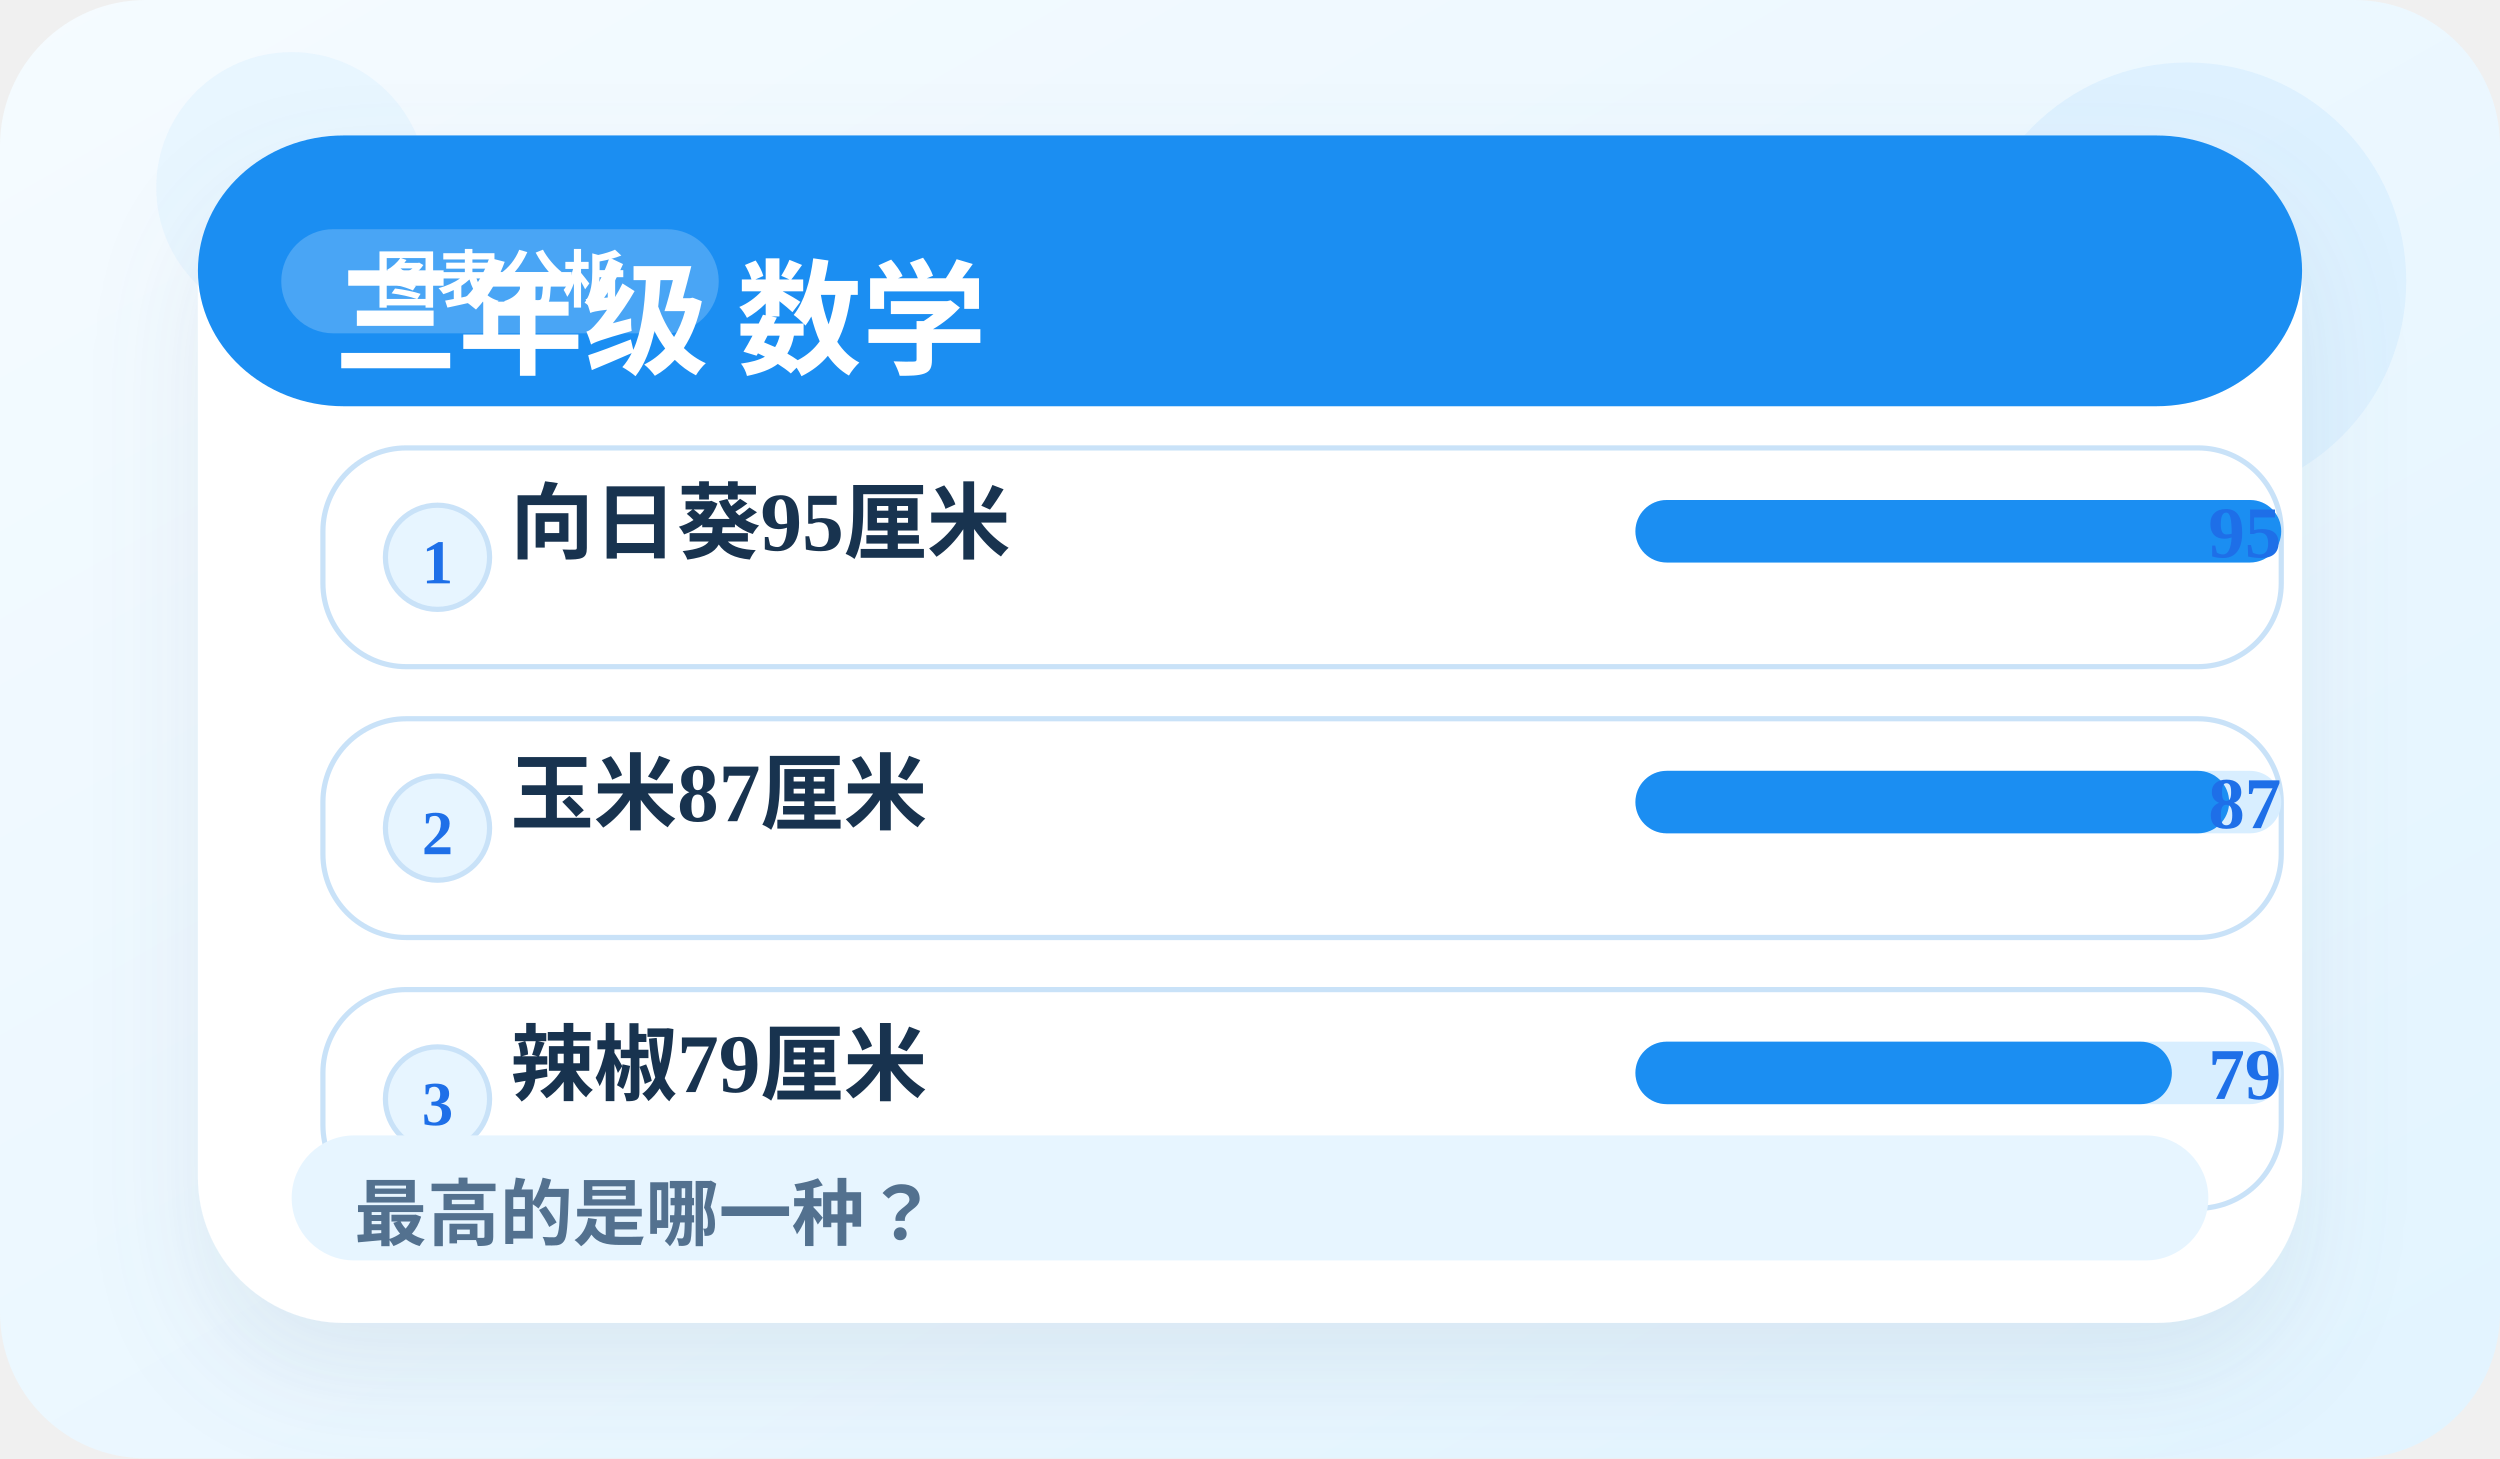
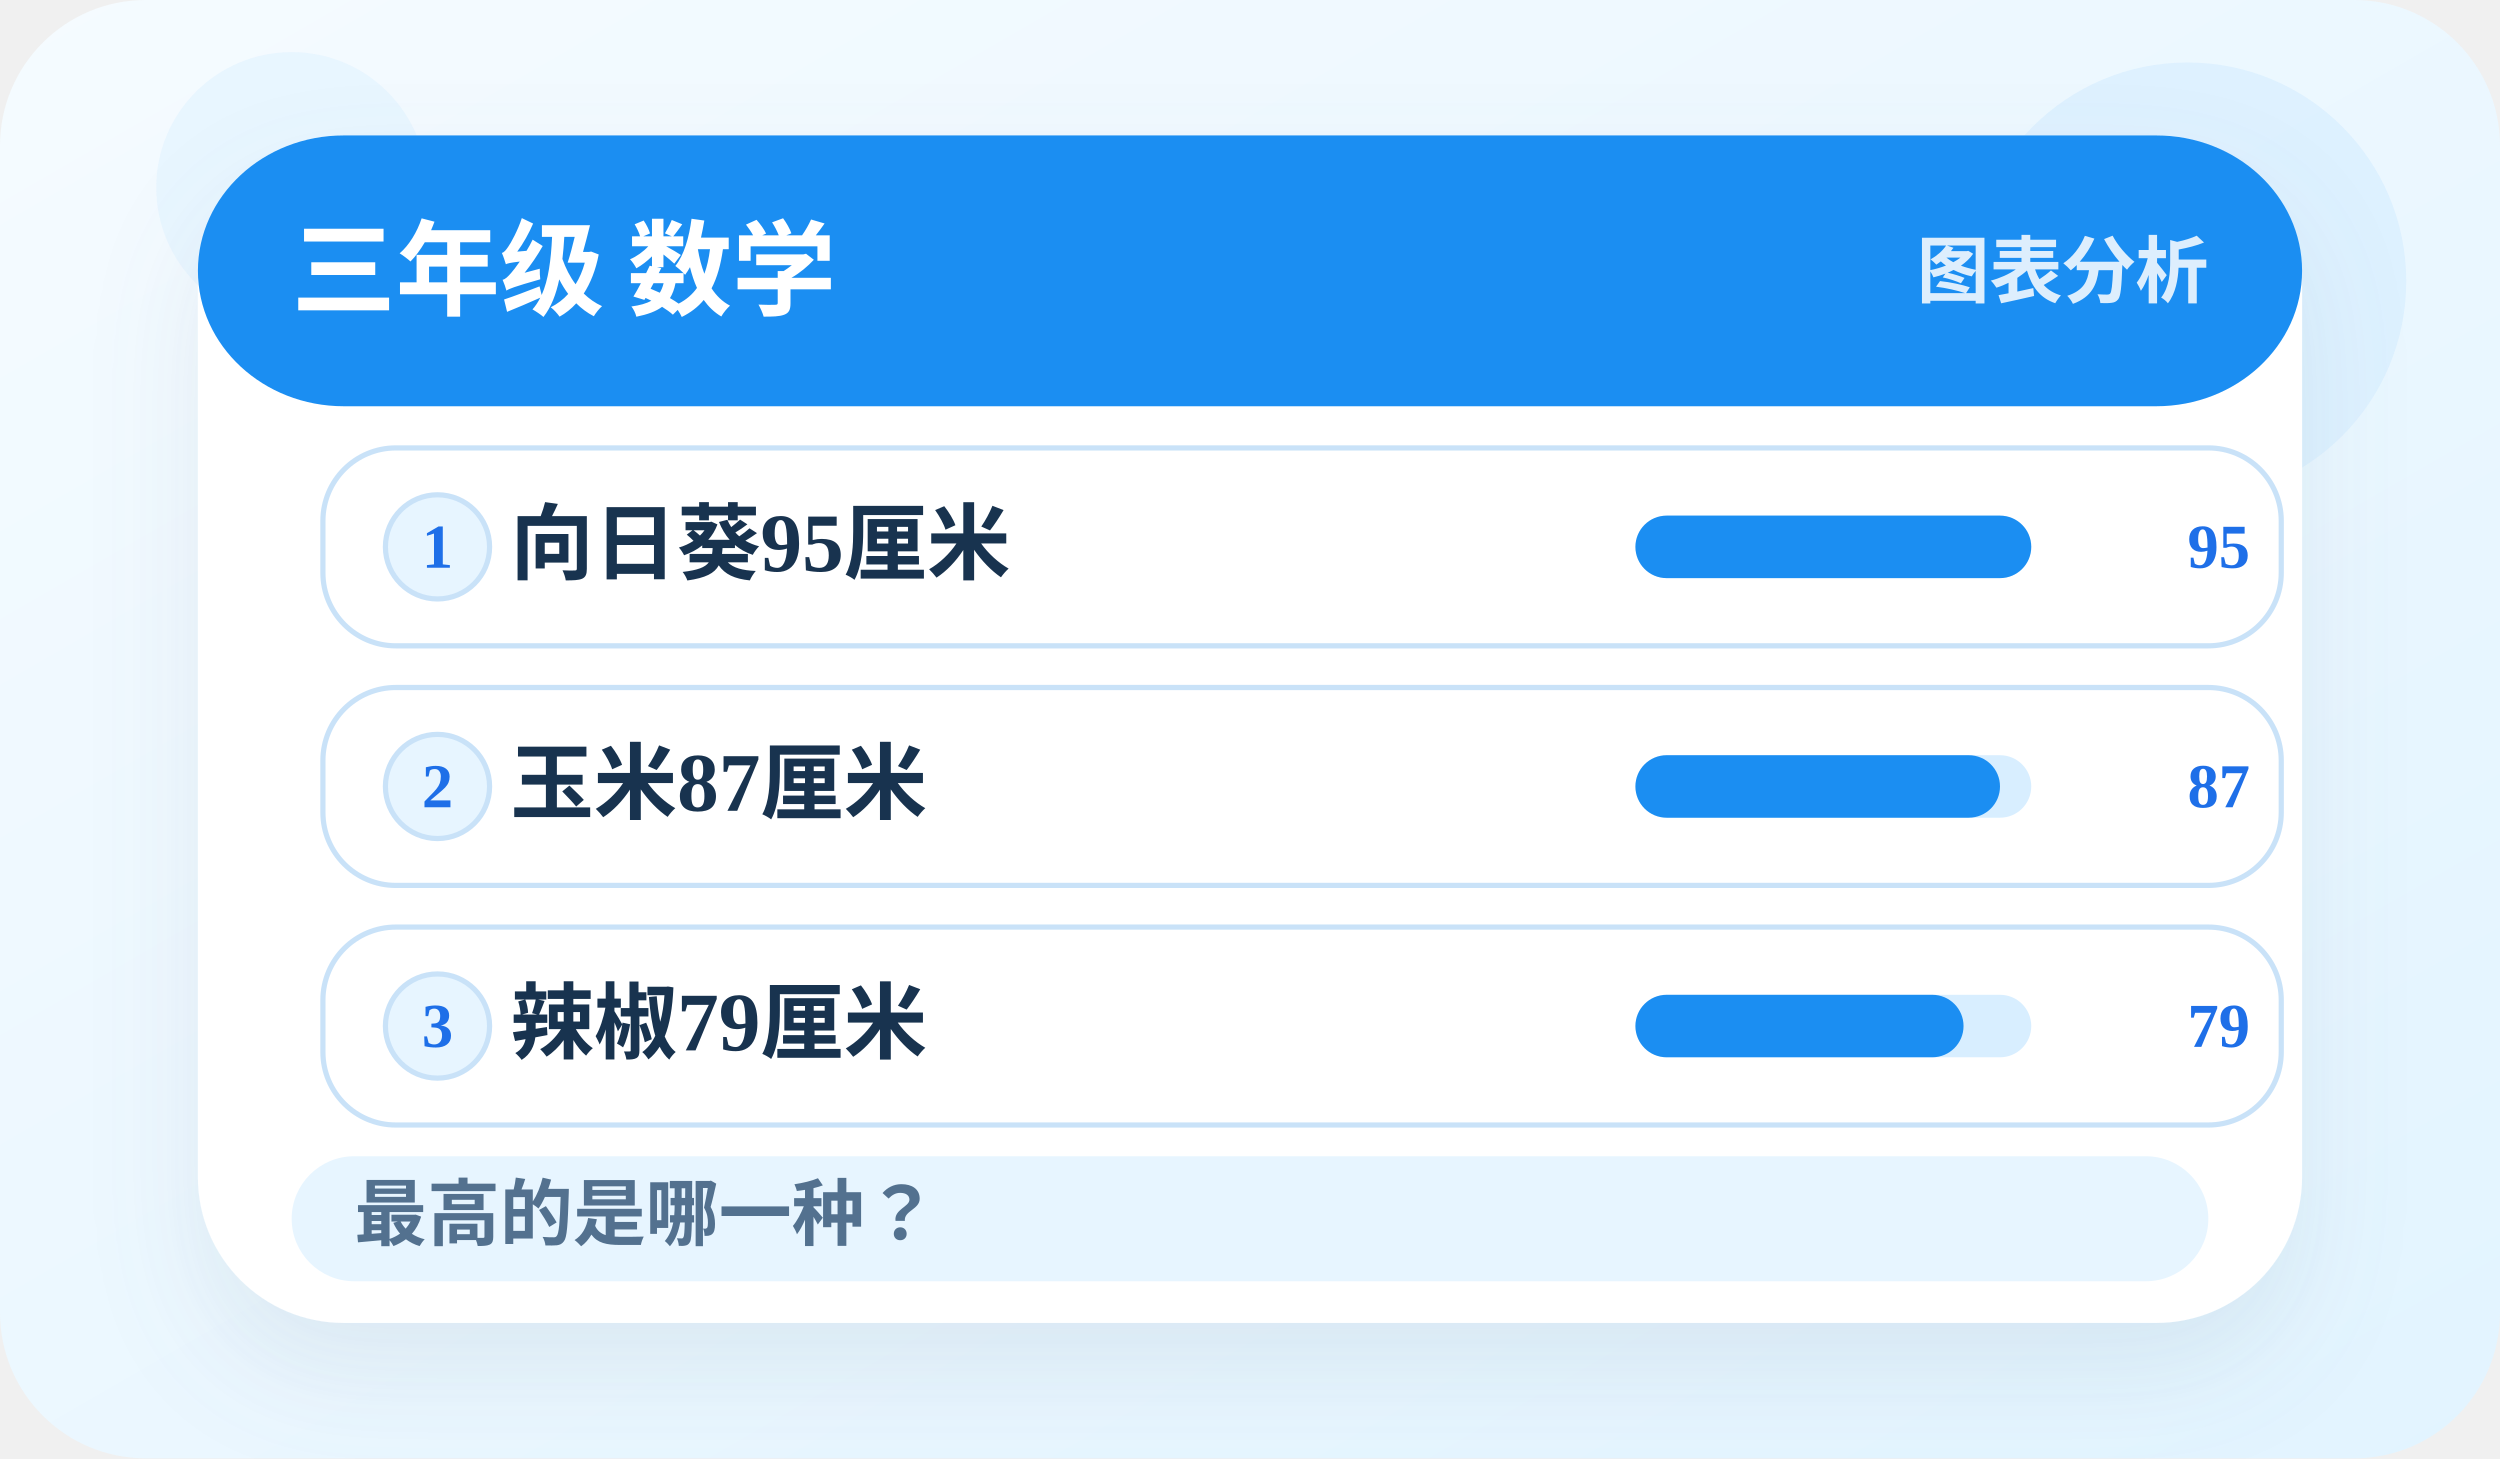
<svg xmlns="http://www.w3.org/2000/svg" viewBox="0 0 480 280">
  <defs>
    <linearGradient id="bg" x1="0%" y1="0%" x2="100%" y2="100%">
      <stop offset="0%" stop-color="#F5FBFF" />
      <stop offset="100%" stop-color="#E2F4FF" />
    </linearGradient>
    <filter id="shadow" x="-10%" y="-10%" width="120%" height="130%">
      <feDropShadow dx="0" dy="10" stdDeviation="10" flood-color="#7A94AA" flood-opacity="0.14" />
    </filter>
  </defs>
  <rect width="480" height="280" rx="28" fill="url(#bg)" />
  <circle cx="420" cy="54" r="42" fill="#D8EEFF" opacity="0.72" />
  <circle cx="56" cy="36" r="26" fill="#E7F5FF" opacity="0.9" />
  <rect x="38" y="26" width="404" height="228" rx="28" fill="#FFFFFF" filter="url(#shadow)" />
  <rect x="38" y="26" width="404" height="52" rx="28" fill="#1B8EF2" />
-   <rect x="54" y="44" width="84" height="20" rx="10" fill="rgba(255,255,255,0.20)" />
-   <text x="96" y="58" text-anchor="middle" font-size="12" fill="#FFFFFF" font-weight="700">图表分析</text>
-   <text x="64" y="112" font-size="24" fill="#18334F" font-weight="800">植物高度记录</text>
-   <text x="64" y="70" font-size="24" fill="#FFFFFF" font-weight="800">三年级 数学</text>
-   <rect x="62" y="86" width="376" height="42" rx="16" fill="#FFFFFF" stroke="#C9E2F8" />
-   <circle cx="84" cy="107" r="10" fill="#E7F5FF" stroke="#C9E2F8" />
-   <text x="84" y="112" text-anchor="middle" font-size="12" fill="#1E6FE8" font-weight="700">1</text>
-   <text x="98" y="106" font-size="16" fill="#18334F" font-weight="600">
-     <tspan x="98" y="106">向日葵95厘米</tspan>
+   <text x="56" y="59" font-size="20" fill="#FFFFFF" font-weight="800">三年级 数学</text>
+   <text x="424" y="57" text-anchor="end" font-size="14" fill="rgba(255,255,255,0.85)" font-weight="700">图表分析</text>
+   <rect x="62" y="86" width="376" height="38" rx="14" fill="#FFFFFF" stroke="#C9E2F8" />
+   <circle cx="84" cy="105" r="10" fill="#E7F5FF" stroke="#C9E2F8" />
+   <text x="84" y="109" text-anchor="middle" font-size="12" fill="#1E6FE8" font-weight="700">1</text>
+   <text x="98" font-size="16" fill="#18334F" font-weight="600">
+     <tspan x="98" y="110">向日葵95厘米</tspan>
  </text>
-   <rect x="314" y="96" width="124" height="12" rx="6" fill="#D8EEFF" />
-   <rect x="314" y="96" width="124" height="12" rx="6" fill="#1B8EF2" />
-   <text x="438" y="107" text-anchor="end" font-size="14" fill="#1E6FE8" font-weight="700">95</text>
-   <rect x="62" y="138" width="376" height="42" rx="16" fill="#FFFFFF" stroke="#C9E2F8" />
-   <circle cx="84" cy="159" r="10" fill="#E7F5FF" stroke="#C9E2F8" />
-   <text x="84" y="164" text-anchor="middle" font-size="12" fill="#1E6FE8" font-weight="700">2</text>
-   <text x="98" y="158" font-size="16" fill="#18334F" font-weight="600">
-     <tspan x="98" y="158">玉米87厘米</tspan>
+   <rect x="314" y="99" width="76" height="12" rx="6" fill="#D8EEFF" />
+   <rect x="314" y="99" width="76" height="12" rx="6" fill="#1B8EF2" />
+   <text x="432" y="109" text-anchor="end" font-size="12" fill="#1E6FE8" font-weight="700">95</text>
+   <rect x="62" y="132" width="376" height="38" rx="14" fill="#FFFFFF" stroke="#C9E2F8" />
+   <circle cx="84" cy="151" r="10" fill="#E7F5FF" stroke="#C9E2F8" />
+   <text x="84" y="155" text-anchor="middle" font-size="12" fill="#1E6FE8" font-weight="700">2</text>
+   <text x="98" font-size="16" fill="#18334F" font-weight="600">
+     <tspan x="98" y="156">玉米87厘米</tspan>
  </text>
-   <rect x="314" y="148" width="124" height="12" rx="6" fill="#D8EEFF" />
-   <rect x="314" y="148" width="114" height="12" rx="6" fill="#1B8EF2" />
-   <text x="438" y="159" text-anchor="end" font-size="14" fill="#1E6FE8" font-weight="700">87</text>
-   <rect x="62" y="190" width="376" height="42" rx="16" fill="#FFFFFF" stroke="#C9E2F8" />
-   <circle cx="84" cy="211" r="10" fill="#E7F5FF" stroke="#C9E2F8" />
-   <text x="84" y="216" text-anchor="middle" font-size="12" fill="#1E6FE8" font-weight="700">3</text>
-   <text x="98" y="210" font-size="16" fill="#18334F" font-weight="600">
-     <tspan x="98" y="210">辣椒79厘米</tspan>
+   <rect x="314" y="145" width="76" height="12" rx="6" fill="#D8EEFF" />
+   <rect x="314" y="145" width="70" height="12" rx="6" fill="#1B8EF2" />
+   <text x="432" y="155" text-anchor="end" font-size="12" fill="#1E6FE8" font-weight="700">87</text>
+   <rect x="62" y="178" width="376" height="38" rx="14" fill="#FFFFFF" stroke="#C9E2F8" />
+   <circle cx="84" cy="197" r="10" fill="#E7F5FF" stroke="#C9E2F8" />
+   <text x="84" y="201" text-anchor="middle" font-size="12" fill="#1E6FE8" font-weight="700">3</text>
+   <text x="98" font-size="16" fill="#18334F" font-weight="600">
+     <tspan x="98" y="202">辣椒79厘米</tspan>
  </text>
-   <rect x="314" y="200" width="124" height="12" rx="6" fill="#D8EEFF" />
-   <rect x="314" y="200" width="103" height="12" rx="6" fill="#1B8EF2" />
-   <text x="438" y="211" text-anchor="end" font-size="14" fill="#1E6FE8" font-weight="700">79</text>
-   <rect x="56" y="218" width="368" height="24" rx="12" fill="#E7F5FF" />
-   <text x="68" y="238" font-size="14" fill="#53718F" font-weight="600">
-     <tspan x="68" y="238">最高的是哪一种？</tspan>
-   </text>
+   <rect x="314" y="191" width="76" height="12" rx="6" fill="#D8EEFF" />
+   <rect x="314" y="191" width="63" height="12" rx="6" fill="#1B8EF2" />
+   <text x="432" y="201" text-anchor="end" font-size="12" fill="#1E6FE8" font-weight="700">79</text>
+   <rect x="56" y="222" width="368" height="24" rx="12" fill="#E7F5FF" />
+   <text x="68" y="238" font-size="14" fill="#53718F" font-weight="600">最高的是哪一种？</text>
</svg>
